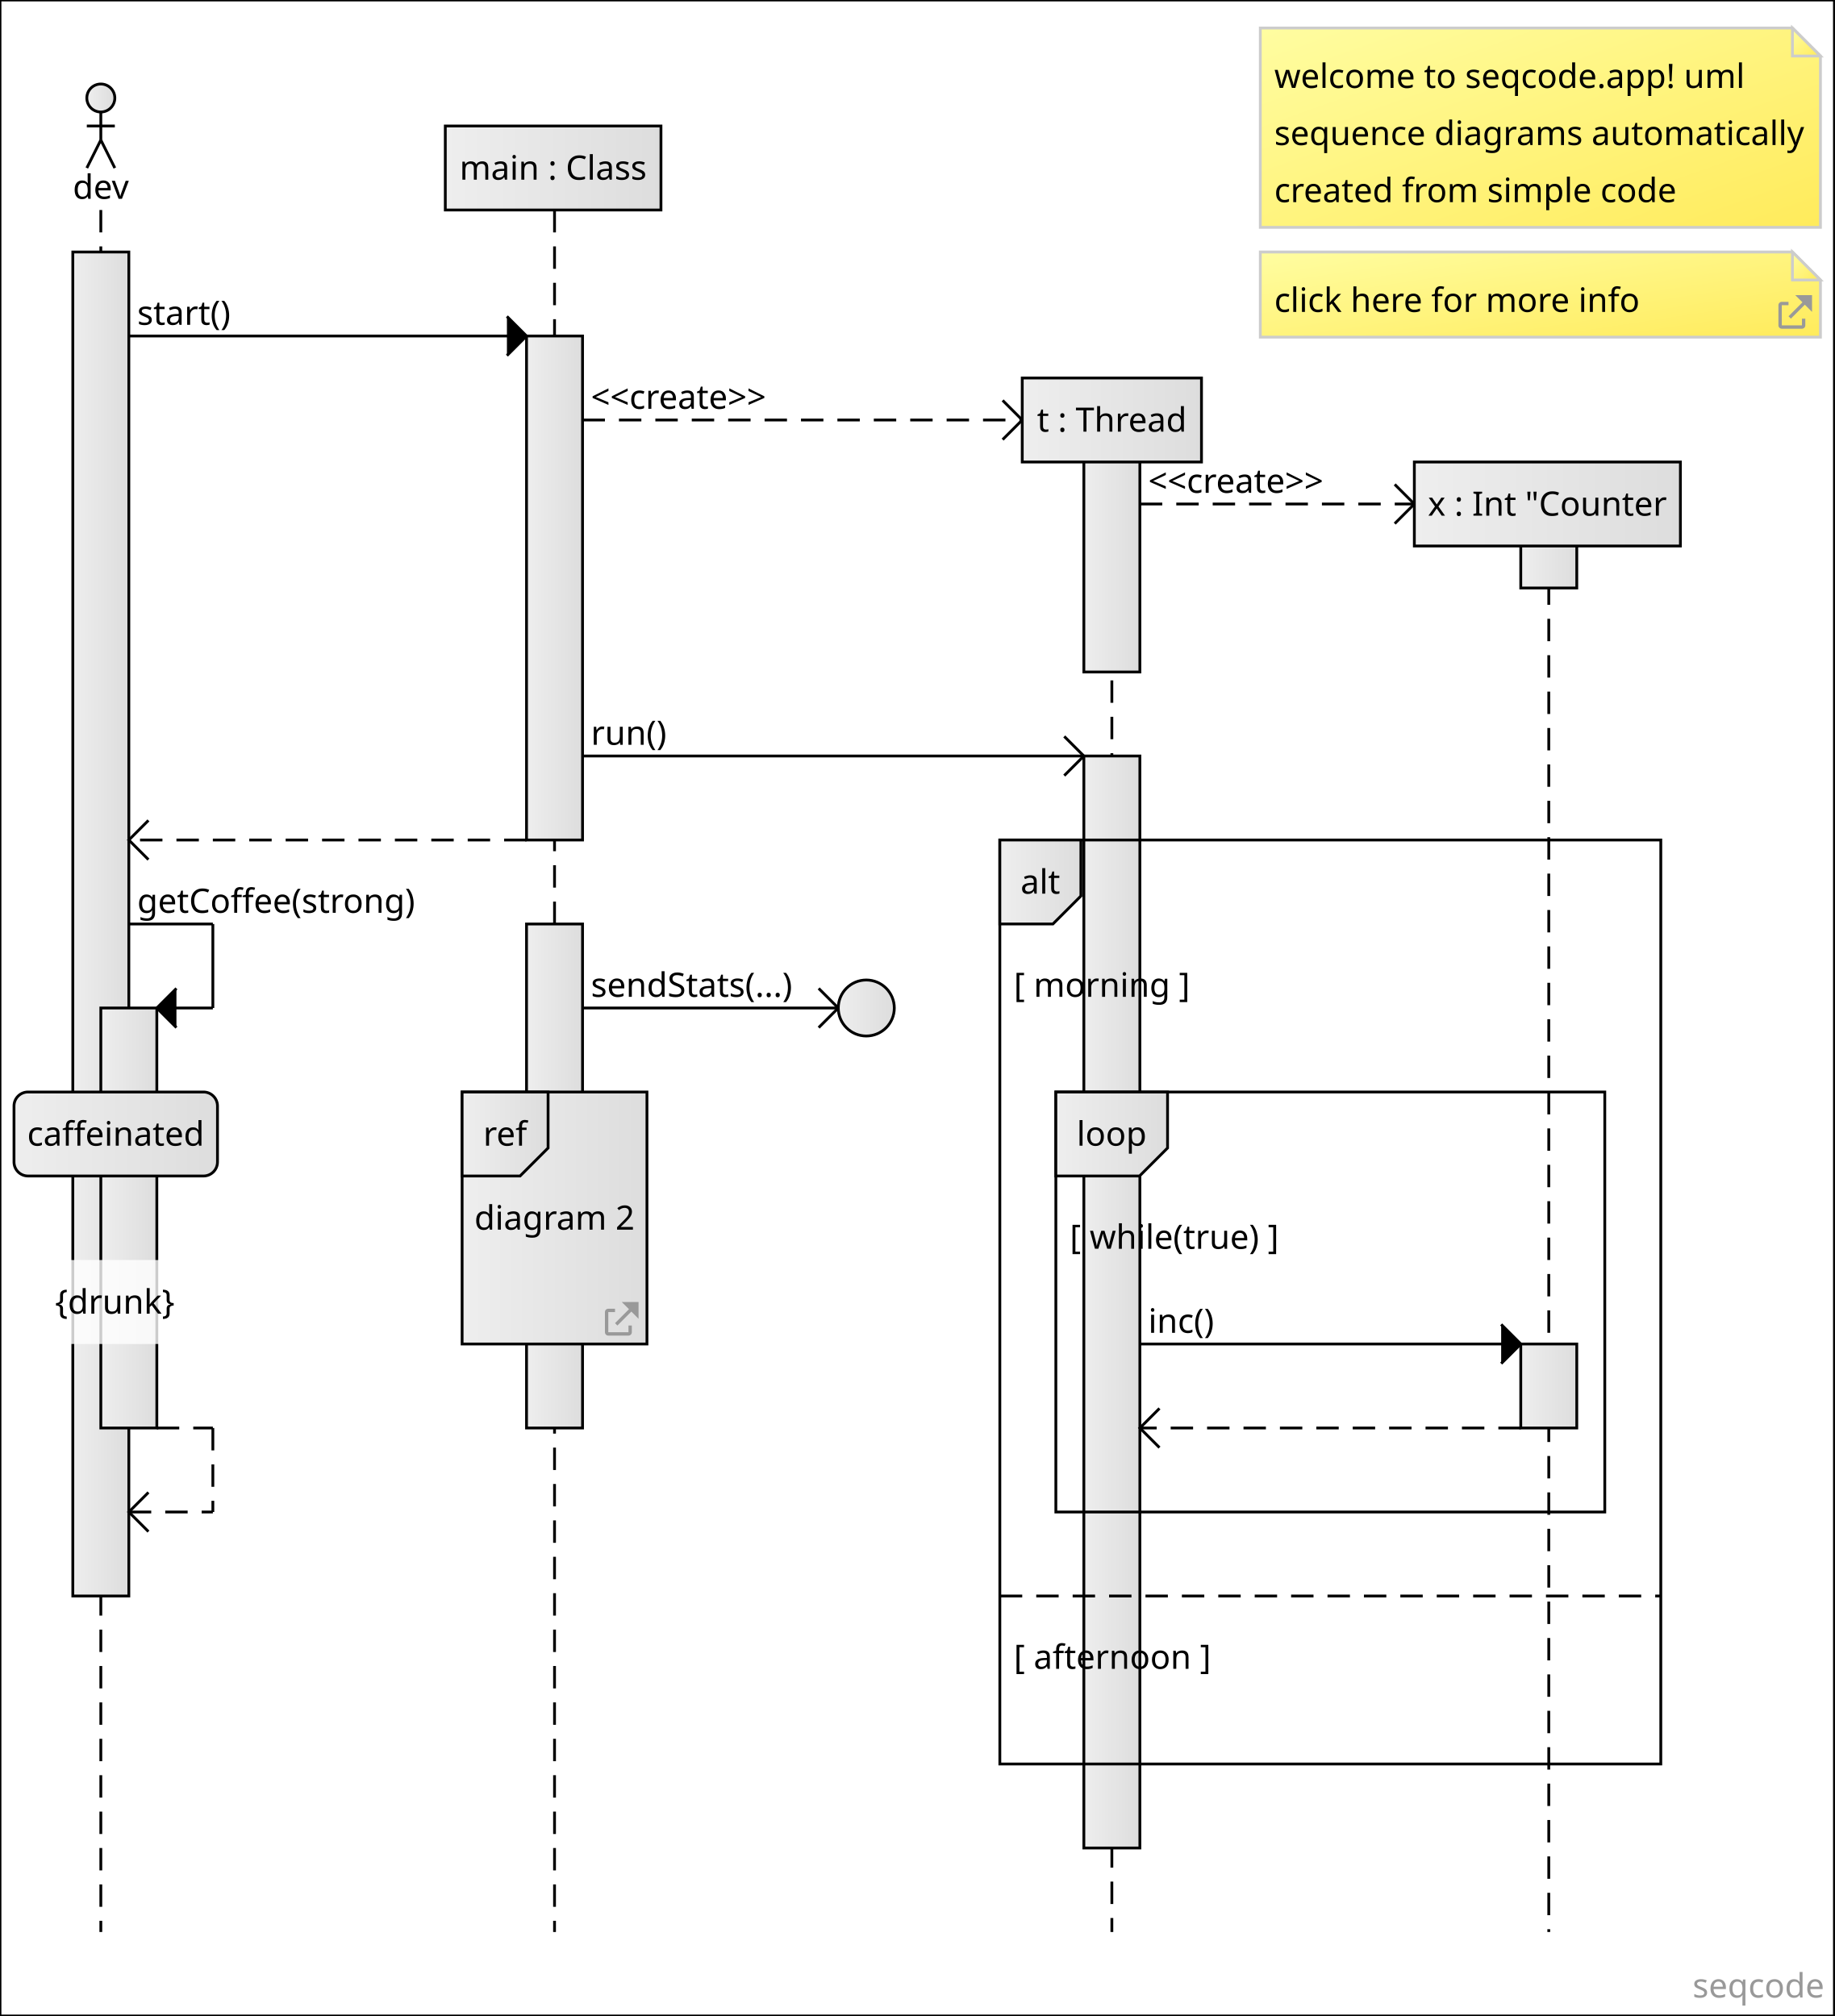
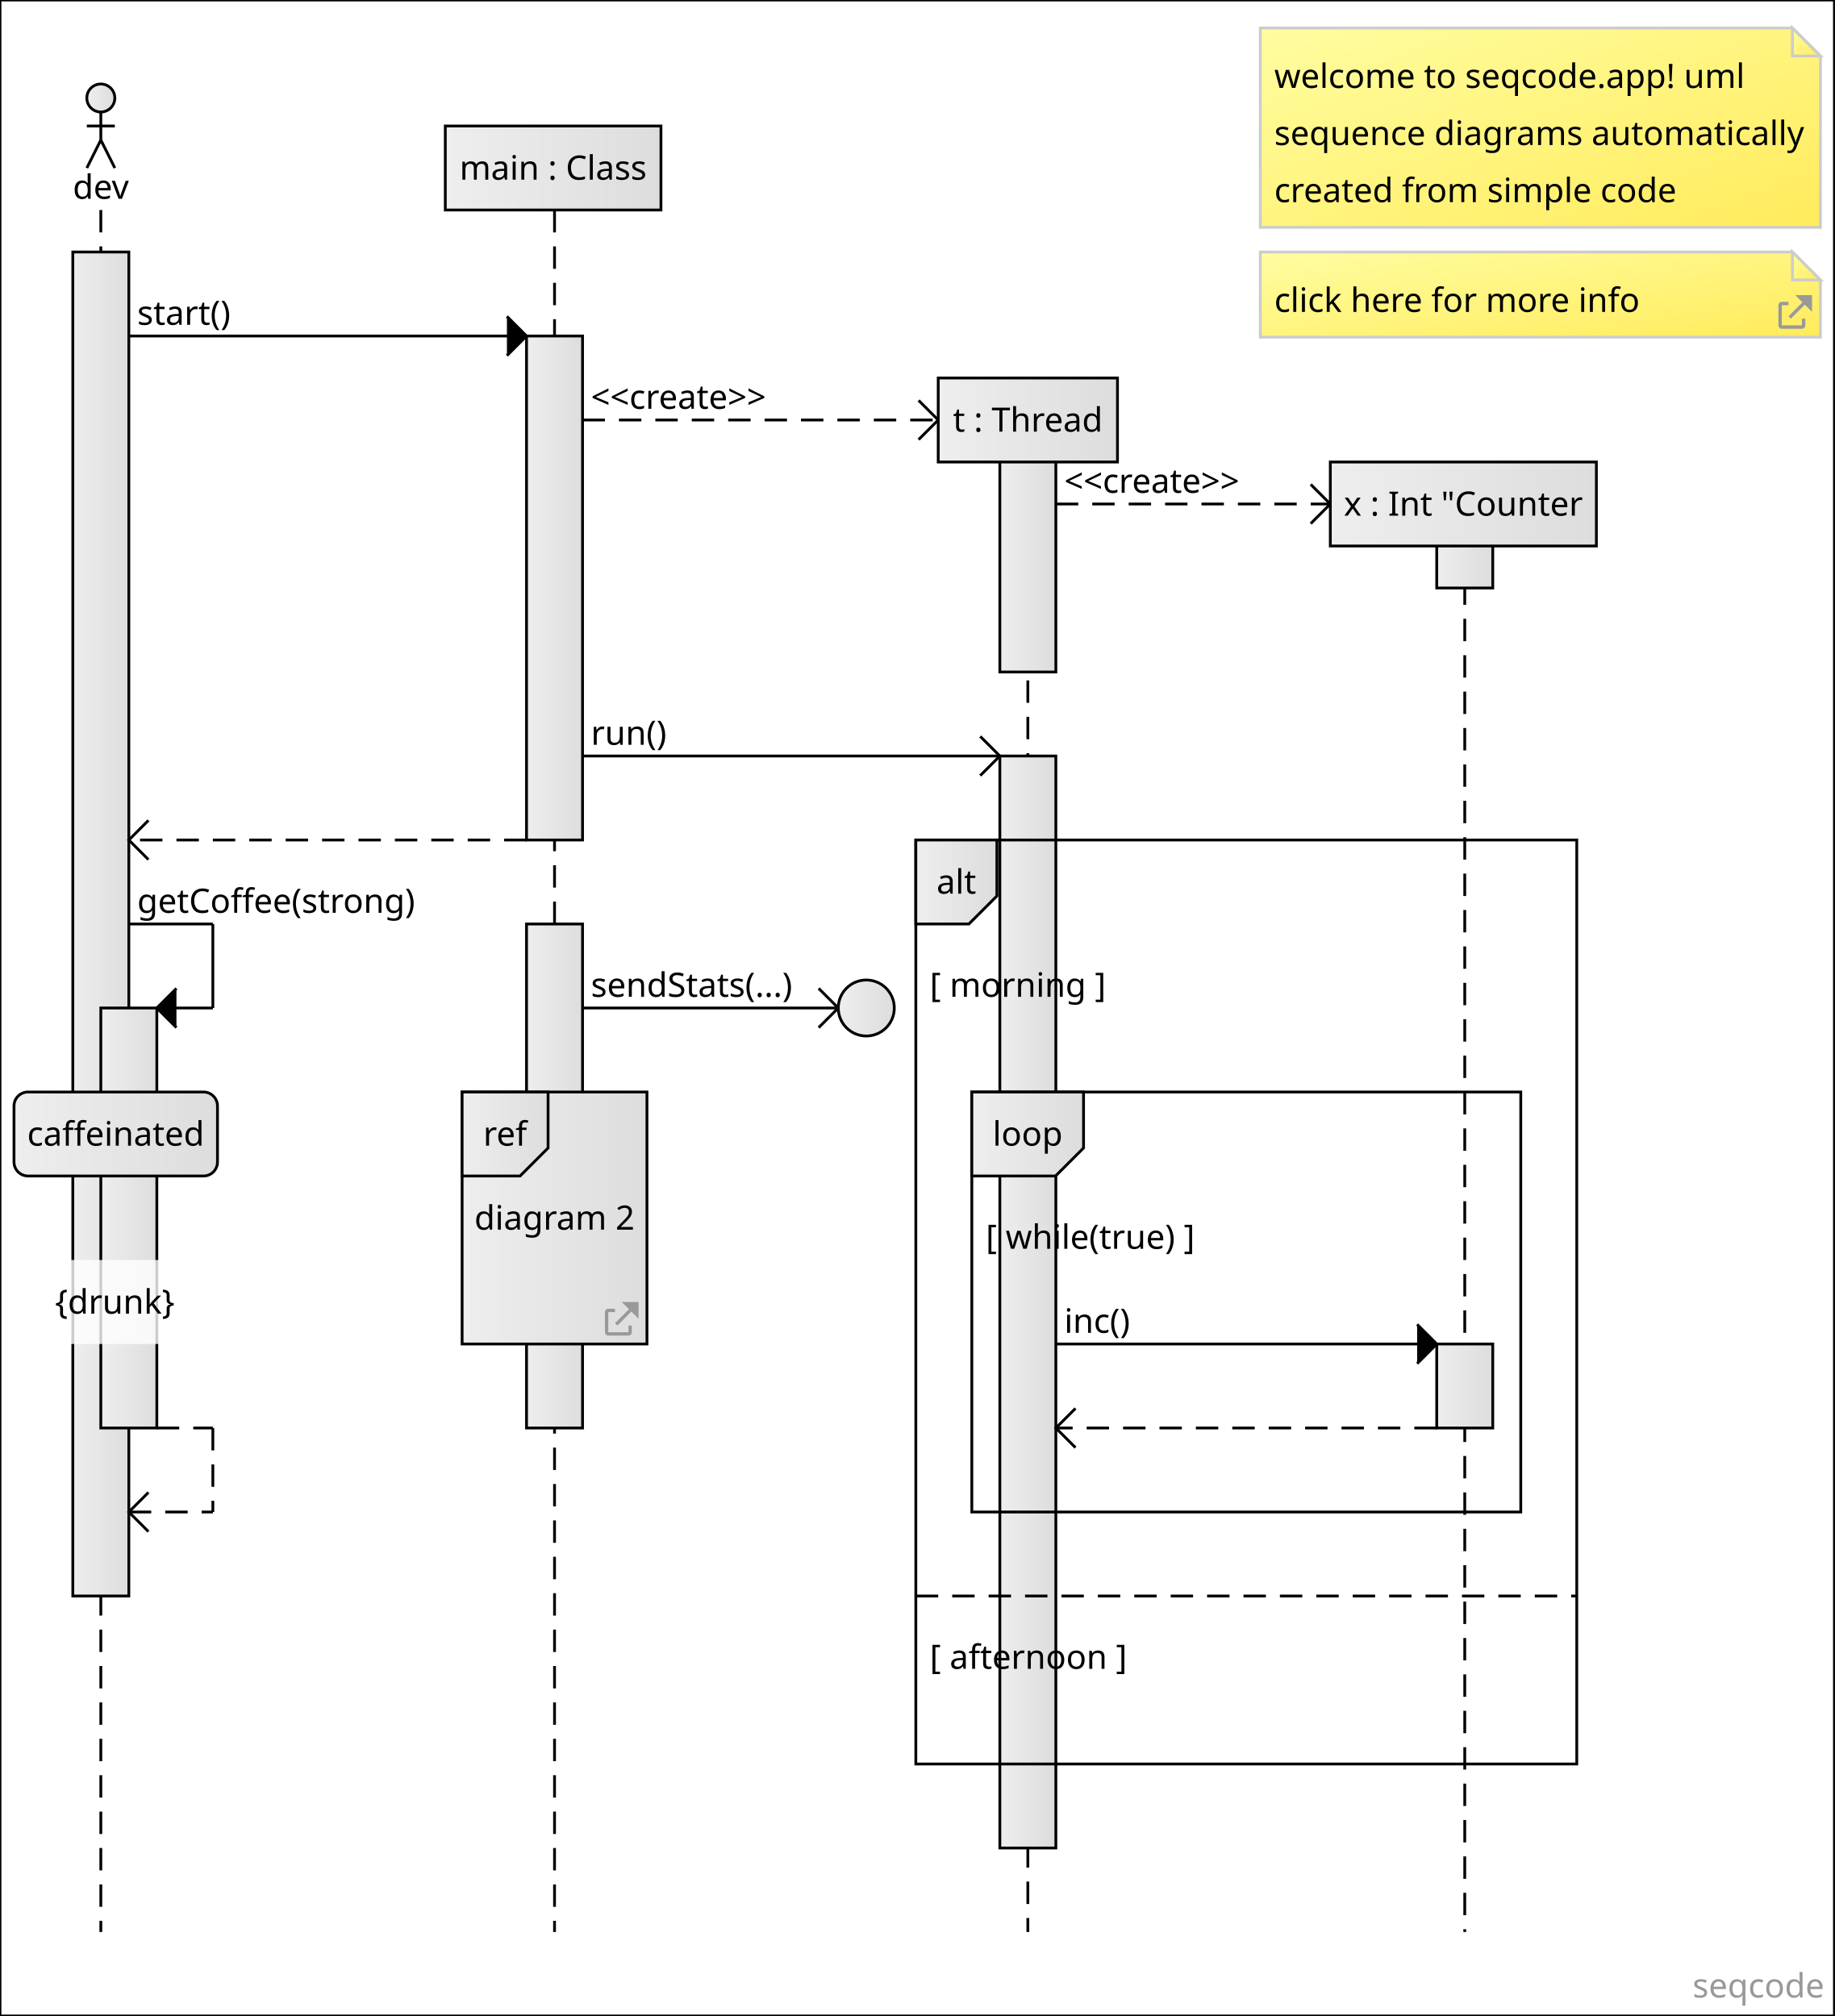
<svg xmlns="http://www.w3.org/2000/svg" version="1.1" width="655" height="720" viewBox="0 0 655 720">
  <defs>
    <linearGradient id="SvgjsLinearGradient1006">
      <stop stop-color="#eeeeee" offset="0" />
      <stop stop-color="#dddddd" offset="1" />
    </linearGradient>
    <linearGradient x1="0" y1="0" x2="1" y2="1" id="SvgjsLinearGradient1007">
      <stop stop-color="#fffda1" offset="0" />
      <stop stop-color="#ffeb5b" offset="1" />
    </linearGradient>
    <text id="seqcode">
# actor, boundary, control, entity have special icons
dev:actor
main:Class

main.start() {

  t:Thread
  t.create() {

    x: "Int \"Counter" # long name in quotes, escaped quote
    x.create()
  }
  # . is a call (synchronous)
  # &gt; is a message (asynchronous)
  t &gt; run() {
  
    # alt, par, strict and seq create frames with multiple sections
    alt(morning) {
  
      # loop, opt, critical, ignore, consider, assert, neg and break create frames
      loop(while(true\)) { # parameters end on closing bracket, escaped bracket
        x.inc()
      }
    }
    alt(afternoon) {}
  }

  # later is used to perform actions after, outside of the normal flow
  later() {

    # self messages with no body can be +found or -lost
    -sendStats(...)
    ref(diagram 2 | link-to-diagram-2)
  }
}

getCoffee( strong ) {

  # invariant labels also supported
  state(caffeinated)

  invariant(drunk)
}

# notes are of the form note(x,y,width,message)
note(450,10,200,welcome to seqcode.app! uml sequence diagrams automatically created from simple code)
note(450,90,200, click here for more info | /docs)

</text>
  </defs>
  <rect width="655" height="720" fill="white" stroke-width="1" stroke="black" />
  <a href="https://seqcode.app" target="_blank">
    <text text-anchor="end" font-size="12" font-weight="100" font-family="sans-serif" fill="#999999" x="651.4" y="713.4">seqcode </text>
  </a>
  <line x1="36" y1="75" x2="36" y2="690" stroke-dasharray="8 5" stroke-width="1" stroke="black" />
  <line x1="198" y1="75" x2="198" y2="690" stroke-dasharray="8 5" stroke-width="1" stroke="black" />
-   <line x1="397" y1="165" x2="397" y2="690" stroke-dasharray="8 5" stroke-width="1" stroke="black" />
-   <line x1="553" y1="195" x2="553" y2="690" stroke-dasharray="8 5" stroke-width="1" stroke="black" />
+   <line x1="367" y1="165" x2="367" y2="690" stroke-dasharray="8 5" stroke-width="1" stroke="black" />
+   <line x1="523" y1="195" x2="523" y2="690" stroke-dasharray="8 5" stroke-width="1" stroke="black" />
  <g transform="matrix(1,0,0,1,0,0)">
    <rect width="20" height="480" x="26" y="90" fill="url(#SvgjsLinearGradient1006)" stroke-width="1" stroke="black" />
  </g>
  <g transform="matrix(1,0,0,1,0,0)">
    <rect width="20" height="150" x="36" y="360" fill="url(#SvgjsLinearGradient1006)" stroke-width="1" stroke="black" />
  </g>
  <g transform="matrix(1,0,0,1,0,0)">
    <rect width="20" height="180" x="188" y="120" fill="url(#SvgjsLinearGradient1006)" stroke-width="1" stroke="black" />
  </g>
  <g transform="matrix(1,0,0,1,0,0)">
    <rect width="20" height="180" x="188" y="330" fill="url(#SvgjsLinearGradient1006)" stroke-width="1" stroke="black" />
  </g>
  <g transform="matrix(1,0,0,1,0,0)">
-     <rect width="20" height="90" x="387" y="150" fill="url(#SvgjsLinearGradient1006)" stroke-width="1" stroke="black" />
+     <rect width="20" height="90" x="357" y="150" fill="url(#SvgjsLinearGradient1006)" stroke-width="1" stroke="black" />
  </g>
  <g transform="matrix(1,0,0,1,0,0)">
-     <rect width="20" height="390" x="387" y="270" fill="url(#SvgjsLinearGradient1006)" stroke-width="1" stroke="black" />
+     <rect width="20" height="390" x="357" y="270" fill="url(#SvgjsLinearGradient1006)" stroke-width="1" stroke="black" />
  </g>
  <g transform="matrix(1,0,0,1,0,0)">
-     <rect width="20" height="30" x="543" y="180" fill="url(#SvgjsLinearGradient1006)" stroke-width="1" stroke="black" />
+     <rect width="20" height="30" x="513" y="180" fill="url(#SvgjsLinearGradient1006)" stroke-width="1" stroke="black" />
  </g>
  <g transform="matrix(1,0,0,1,0,0)">
-     <rect width="20" height="30" x="543" y="480" fill="url(#SvgjsLinearGradient1006)" stroke-width="1" stroke="black" />
+     <rect width="20" height="30" x="513" y="480" fill="url(#SvgjsLinearGradient1006)" stroke-width="1" stroke="black" />
  </g>
  <line x1="46" y1="120" x2="188" y2="120" stroke-width="1" stroke="black" />
  <text text-anchor="start" font-size="12" font-weight="100" font-family="sans-serif" fill="black" x="49" y="116">start()</text>
  <polyline points="181,113 188,120 181,127" fill="black" stroke-width="1" stroke="black" />
-   <line x1="208" y1="150" x2="365" y2="150" stroke-dasharray="8 5" stroke-width="1" stroke="black" />
+   <line x1="208" y1="150" x2="335" y2="150" stroke-dasharray="8 5" stroke-width="1" stroke="black" />
  <text text-anchor="start" font-size="12" font-weight="100" font-family="sans-serif" fill="black" x="211" y="146">&lt;&lt;create&gt;&gt;</text>
-   <polyline points="358,143 365,150 358,157" fill="transparent" stroke-width="1" stroke="black" />
-   <line x1="407" y1="180" x2="505" y2="180" stroke-dasharray="8 5" stroke-width="1" stroke="black" />
-   <text text-anchor="start" font-size="12" font-weight="100" font-family="sans-serif" fill="black" x="410" y="176">&lt;&lt;create&gt;&gt;</text>
-   <polyline points="498,173 505,180 498,187" fill="transparent" stroke-width="1" stroke="black" />
-   <line x1="208" y1="270" x2="387" y2="270" stroke-width="1" stroke="black" />
+   <polyline points="328,143 335,150 328,157" fill="transparent" stroke-width="1" stroke="black" />
+   <line x1="377" y1="180" x2="475" y2="180" stroke-dasharray="8 5" stroke-width="1" stroke="black" />
+   <text text-anchor="start" font-size="12" font-weight="100" font-family="sans-serif" fill="black" x="380" y="176">&lt;&lt;create&gt;&gt;</text>
+   <polyline points="468,173 475,180 468,187" fill="transparent" stroke-width="1" stroke="black" />
+   <line x1="208" y1="270" x2="357" y2="270" stroke-width="1" stroke="black" />
  <text text-anchor="start" font-size="12" font-weight="100" font-family="sans-serif" fill="black" x="211" y="266">run()</text>
-   <polyline points="380,263 387,270 380,277" fill="transparent" stroke-width="1" stroke="black" />
+   <polyline points="350,263 357,270 350,277" fill="transparent" stroke-width="1" stroke="black" />
  <line x1="188" y1="300" x2="46" y2="300" stroke-dasharray="8 5" stroke-width="1" stroke="black" />
  <text text-anchor="end" font-size="12" font-weight="100" font-family="sans-serif" fill="black" x="185" y="296" />
  <polyline points="53,293 46,300 53,307" fill="transparent" stroke-width="1" stroke="black" />
-   <line x1="407" y1="480" x2="543" y2="480" stroke-width="1" stroke="black" />
-   <text text-anchor="start" font-size="12" font-weight="100" font-family="sans-serif" fill="black" x="410" y="476">inc()</text>
-   <polyline points="536,473 543,480 536,487" fill="black" stroke-width="1" stroke="black" />
-   <line x1="543" y1="510" x2="407" y2="510" stroke-dasharray="8 5" stroke-width="1" stroke="black" />
-   <text text-anchor="end" font-size="12" font-weight="100" font-family="sans-serif" fill="black" x="540" y="506" />
-   <polyline points="414,503 407,510 414,517" fill="transparent" stroke-width="1" stroke="black" />
+   <line x1="377" y1="480" x2="513" y2="480" stroke-width="1" stroke="black" />
+   <text text-anchor="start" font-size="12" font-weight="100" font-family="sans-serif" fill="black" x="380" y="476">inc()</text>
+   <polyline points="506,473 513,480 506,487" fill="black" stroke-width="1" stroke="black" />
+   <line x1="513" y1="510" x2="377" y2="510" stroke-dasharray="8 5" stroke-width="1" stroke="black" />
+   <text text-anchor="end" font-size="12" font-weight="100" font-family="sans-serif" fill="black" x="510" y="506" />
+   <polyline points="384,503 377,510 384,517" fill="transparent" stroke-width="1" stroke="black" />
  <line x1="208" y1="360" x2="299.314" y2="360" stroke-width="1" stroke="black" />
  <text text-anchor="start" font-size="12" font-weight="100" font-family="sans-serif" fill="black" x="211" y="356">sendStats(...)</text>
  <polyline points="292.314,353 299.314,360 292.314,367" fill="transparent" stroke-width="1" stroke="black" />
  <circle r="10" cx="309.314" cy="360" fill="url(#SvgjsLinearGradient1006)" stroke-width="1" stroke="black" />
  <text text-anchor="start" font-size="12" font-weight="100" font-family="sans-serif" fill="black" x="49" y="326">getCoffee(strong)</text>
  <line x1="46" y1="330" x2="76" y2="330" stroke-width="1" stroke="black" />
  <line x1="76" y1="330" x2="76" y2="360" stroke-width="1" stroke="black" />
  <line x1="56" y1="360" x2="76" y2="360" stroke-width="1" stroke="black" />
  <polyline points="63,353 56,360 63,367" fill="black" stroke-width="1" stroke="black" />
  <text text-anchor="start" font-size="12" font-weight="100" font-family="sans-serif" fill="black" x="59" y="506" />
  <line x1="56" y1="510" x2="76" y2="510" stroke-dasharray="8 5" stroke-width="1" stroke="black" />
  <line x1="76" y1="510" x2="76" y2="540" stroke-dasharray="8 5" stroke-width="1" stroke="black" />
  <line x1="46" y1="540" x2="76" y2="540" stroke-dasharray="8 5" stroke-width="1" stroke="black" />
  <polyline points="53,533 46,540 53,547" fill="transparent" stroke-width="1" stroke="black" />
  <g transform="matrix(1,0,0,1,36,45)">
    <circle r="5" cx="0" cy="-10" fill="url(#SvgjsLinearGradient1006)" stroke-width="1" stroke="black" />
    <line x1="-5" y1="0" x2="5" y2="0" stroke-width="1" stroke="black" />
    <line x1="0" y1="-5" x2="0" y2="5" stroke-width="1" stroke="black" />
    <line x1="-5" y1="15" x2="0" y2="5" stroke-width="1" stroke="black" />
    <line x1="0" y1="5" x2="5" y2="15" stroke-width="1" stroke="black" />
  </g>
  <text text-anchor="middle" font-size="12" font-weight="100" font-family="sans-serif" fill="black" x="36" y="71">dev</text>
  <g transform="matrix(1,0,0,1,0,0)">
    <rect width="77" height="30" x="159" y="45" fill="url(#SvgjsLinearGradient1006)" stroke-width="1" stroke="black" />
    <text x="197.5" y="60" dominant-baseline="middle" text-anchor="middle" font-size="12" font-weight="100" font-family="sans-serif" fill="black">main : Class</text>
  </g>
  <g transform="matrix(1,0,0,1,0,0)">
-     <rect width="64" height="30" x="365" y="135" fill="url(#SvgjsLinearGradient1006)" stroke-width="1" stroke="black" />
-     <text x="397" y="150" dominant-baseline="middle" text-anchor="middle" font-size="12" font-weight="100" font-family="sans-serif" fill="black">t : Thread</text>
+     <rect width="64" height="30" x="335" y="135" fill="url(#SvgjsLinearGradient1006)" stroke-width="1" stroke="black" />
+     <text x="367" y="150" dominant-baseline="middle" text-anchor="middle" font-size="12" font-weight="100" font-family="sans-serif" fill="black">t : Thread</text>
  </g>
  <g transform="matrix(1,0,0,1,0,0)">
-     <rect width="95" height="30" x="505" y="165" fill="url(#SvgjsLinearGradient1006)" stroke-width="1" stroke="black" />
-     <text x="552.5" y="180" dominant-baseline="middle" text-anchor="middle" font-size="12" font-weight="100" font-family="sans-serif" fill="black">x : Int "Counter</text>
+     <rect width="95" height="30" x="475" y="165" fill="url(#SvgjsLinearGradient1006)" stroke-width="1" stroke="black" />
+     <text x="522.5" y="180" dominant-baseline="middle" text-anchor="middle" font-size="12" font-weight="100" font-family="sans-serif" fill="black">x : Int "Counter</text>
  </g>
  <a href="#" target="" transform="matrix(1,0,0,1,0,0)">
    <rect width="66" height="90" x="165" y="390" fill="url(#SvgjsLinearGradient1006)" stroke-width="1" stroke="black" />
    <text x="198" y="435" dominant-baseline="middle" text-anchor="middle" font-size="12" font-weight="100" font-family="sans-serif" fill="black">diagram 2</text>
    <path d="M222 465H228V471L225.432 468.42L220.44 473.4L219.6 472.56L224.58 467.568ZM217.2 467.4H219.6V468.6H217.2V475.8H224.4V473.4H225.6V475.8A1.2 1.2 0 0 1 224.4 477H217.2A1.2 1.2 0 0 1 216 475.8V468.6A1.2 1.2 0 0 1 217.2 467.4 " fill="#999999" />
  </a>
  <g transform="matrix(1,0,0,1,0,0)">
    <polygon points="165,390 165,420 185.697,420 195.697,410 195.697,390" fill="url(#SvgjsLinearGradient1006)" stroke-width="1" stroke="black" />
    <text x="180.349" y="405" dominant-baseline="middle" text-anchor="middle" font-size="12" font-weight="100" font-family="sans-serif" fill="black">ref</text>
  </g>
  <g transform="matrix(1,0,0,1,0,0)">
    <rect width="72.654" height="30" x="5" y="390" rx="5" ry="5" fill="url(#SvgjsLinearGradient1006)" stroke-width="1" stroke="black" />
    <text x="41.327" y="405" dominant-baseline="middle" text-anchor="middle" font-size="12" font-weight="100" font-family="sans-serif" fill="black">caffeinated</text>
  </g>
  <g transform="matrix(1,0,0,1,0,0)">
    <rect width="50" height="30" x="16" y="450" fill="rgba(255,255,255,0.8)" />
    <text x="41" y="465" dominant-baseline="middle" text-anchor="middle" font-size="12" font-weight="100" font-family="sans-serif" fill="black">{drunk}</text>
  </g>
-   <rect width="236" height="330" x="357" y="300" fill="transparent" stroke-width="1" stroke="black" />
-   <text text-anchor="start" font-size="12" font-weight="100" font-family="sans-serif" fill="black" x="362" y="356">[ morning ]</text>
-   <text text-anchor="start" font-size="12" font-weight="100" font-family="sans-serif" fill="black" x="362" y="596">[ afternoon ]</text>
-   <line x1="357" y1="570" x2="593" y2="570" stroke-dasharray="8 5" stroke-width="1" stroke="black" />
+   <rect width="236" height="330" x="327" y="300" fill="transparent" stroke-width="1" stroke="black" />
+   <text text-anchor="start" font-size="12" font-weight="100" font-family="sans-serif" fill="black" x="332" y="356">[ morning ]</text>
+   <text text-anchor="start" font-size="12" font-weight="100" font-family="sans-serif" fill="black" x="332" y="596">[ afternoon ]</text>
+   <line x1="327" y1="570" x2="563" y2="570" stroke-dasharray="8 5" stroke-width="1" stroke="black" />
  <g transform="matrix(1,0,0,1,0,0)">
-     <polygon points="357,300 357,330 375.945,330 385.945,320 385.945,300" fill="url(#SvgjsLinearGradient1006)" stroke-width="1" stroke="black" />
-     <text x="371.473" y="315" dominant-baseline="middle" text-anchor="middle" font-size="12" font-weight="100" font-family="sans-serif" fill="black">alt</text>
+     <polygon points="327,300 327,330 345.945,330 355.945,320 355.945,300" fill="url(#SvgjsLinearGradient1006)" stroke-width="1" stroke="black" />
+     <text x="341.473" y="315" dominant-baseline="middle" text-anchor="middle" font-size="12" font-weight="100" font-family="sans-serif" fill="black">alt</text>
  </g>
-   <rect width="196" height="150" x="377" y="390" fill="transparent" stroke-width="1" stroke="black" />
+   <rect width="196" height="150" x="347" y="390" fill="transparent" stroke-width="1" stroke="black" />
  <g transform="matrix(1,0,0,1,0,0)">
-     <polygon points="377,390 377,420 406.885,420 416.885,410 416.885,390" fill="url(#SvgjsLinearGradient1006)" stroke-width="1" stroke="black" />
-     <text x="396.942" y="405" dominant-baseline="middle" text-anchor="middle" font-size="12" font-weight="100" font-family="sans-serif" fill="black">loop</text>
+     <polygon points="347,390 347,420 376.885,420 386.885,410 386.885,390" fill="url(#SvgjsLinearGradient1006)" stroke-width="1" stroke="black" />
+     <text x="366.942" y="405" dominant-baseline="middle" text-anchor="middle" font-size="12" font-weight="100" font-family="sans-serif" fill="black">loop</text>
  </g>
-   <text text-anchor="start" font-size="12" font-weight="100" font-family="sans-serif" fill="black" x="382" y="446">[ while(true) ]</text>
+   <text text-anchor="start" font-size="12" font-weight="100" font-family="sans-serif" fill="black" x="352" y="446">[ while(true) ]</text>
  <g class="note">
    <polygon points="450,10 450,81.2 650,81.2 650,20 640,10" fill="url(#SvgjsLinearGradient1007)" stroke-width="1" stroke="#cccccc" />
    <polygon points="650,20 640,10 640,20" fill="url(#SvgjsLinearGradient1007)" stroke-width="1" stroke="#cccccc" />
    <text text-anchor="start" font-size="12" font-weight="100" font-family="sans-serif" fill="black" x="455" y="31.4">welcome to seqcode.app! uml</text>
    <text text-anchor="start" font-size="12" font-weight="100" font-family="sans-serif" fill="black" x="455" y="51.8">sequence diagrams automatically</text>
    <text text-anchor="start" font-size="12" font-weight="100" font-family="sans-serif" fill="black" x="455" y="72.2">created from simple code</text>
  </g>
  <a href="#" target="" class="note">
    <polygon points="450,90 450,120.4 650,120.4 650,100 640,90" fill="url(#SvgjsLinearGradient1007)" stroke-width="1" stroke="#cccccc" />
    <polygon points="650,100 640,90 640,100" fill="url(#SvgjsLinearGradient1007)" stroke-width="1" stroke="#cccccc" />
    <text text-anchor="start" font-size="12" font-weight="100" font-family="sans-serif" fill="black" x="455" y="111.4">click here for more info</text>
    <path d="M641 105.4H647V111.4L644.432 108.82L639.44 113.8L638.6 112.96L643.58 107.968ZM636.2 107.8H638.6V109H636.2V116.2H643.4V113.8H644.6V116.2A1.2 1.2 0 0 1 643.4 117.4H636.2A1.2 1.2 0 0 1 635 116.2V109A1.2 1.2 0 0 1 636.2 107.8 " fill="#999999" />
  </a>
</svg>
